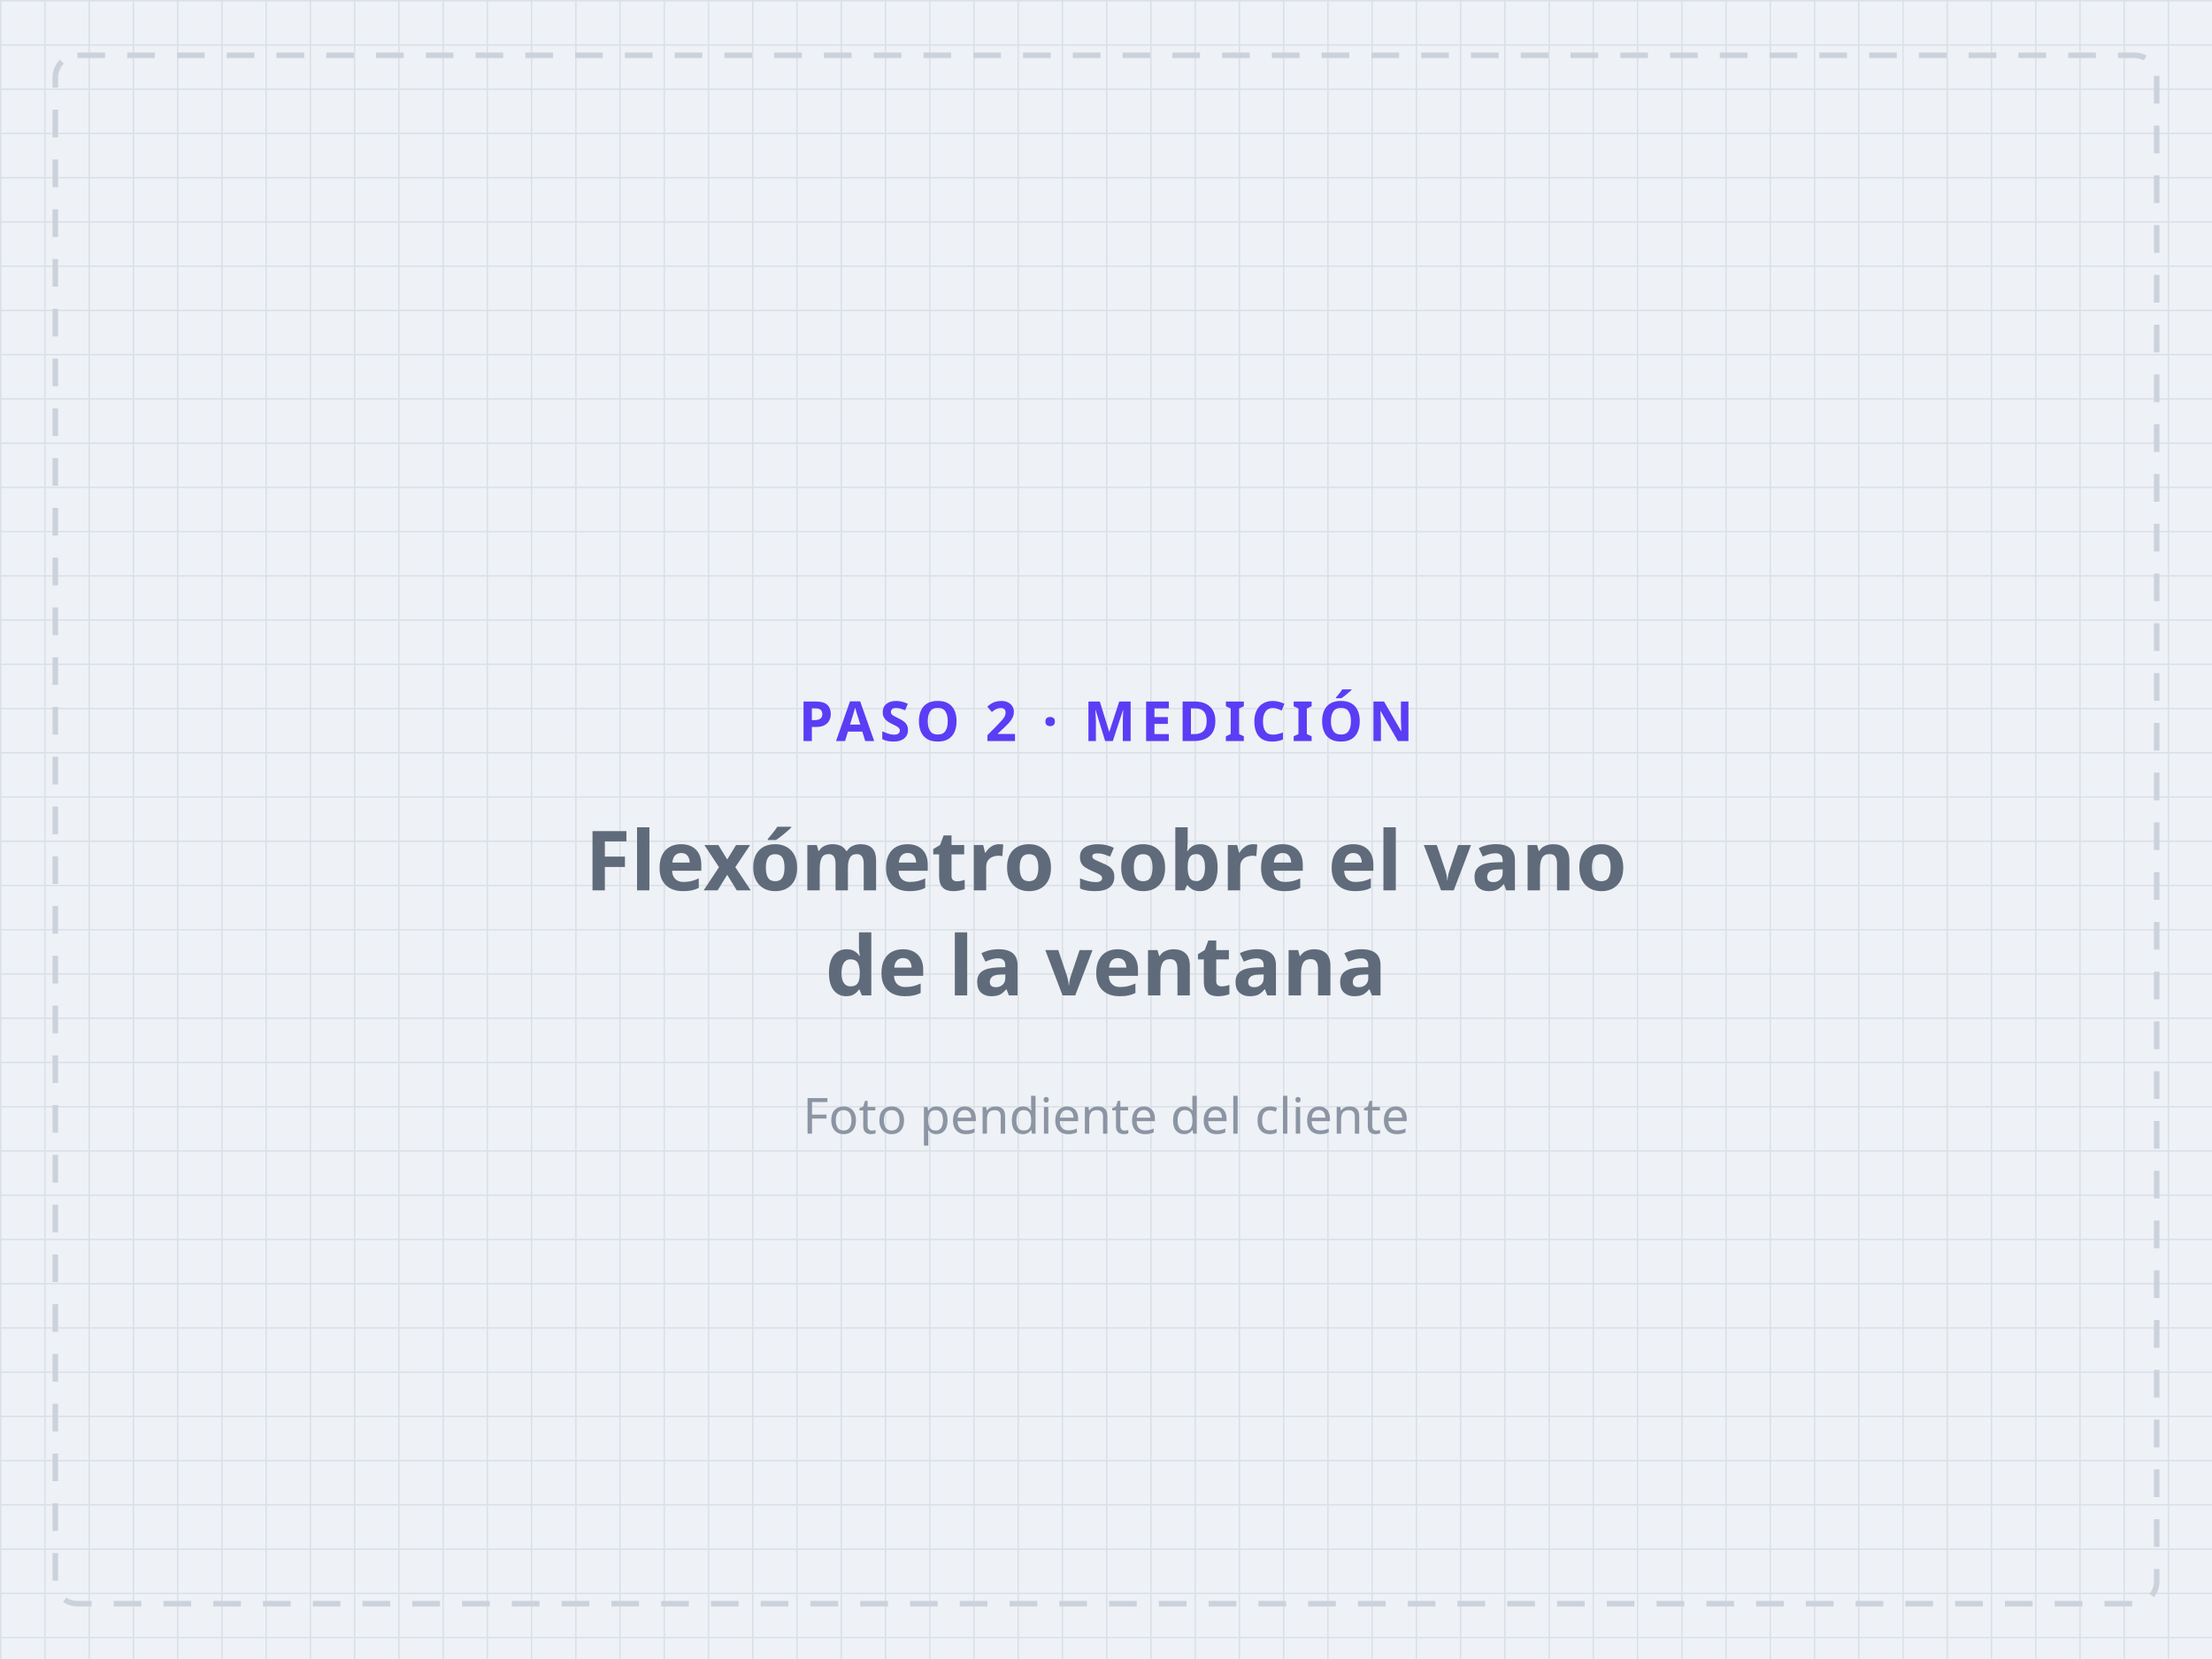
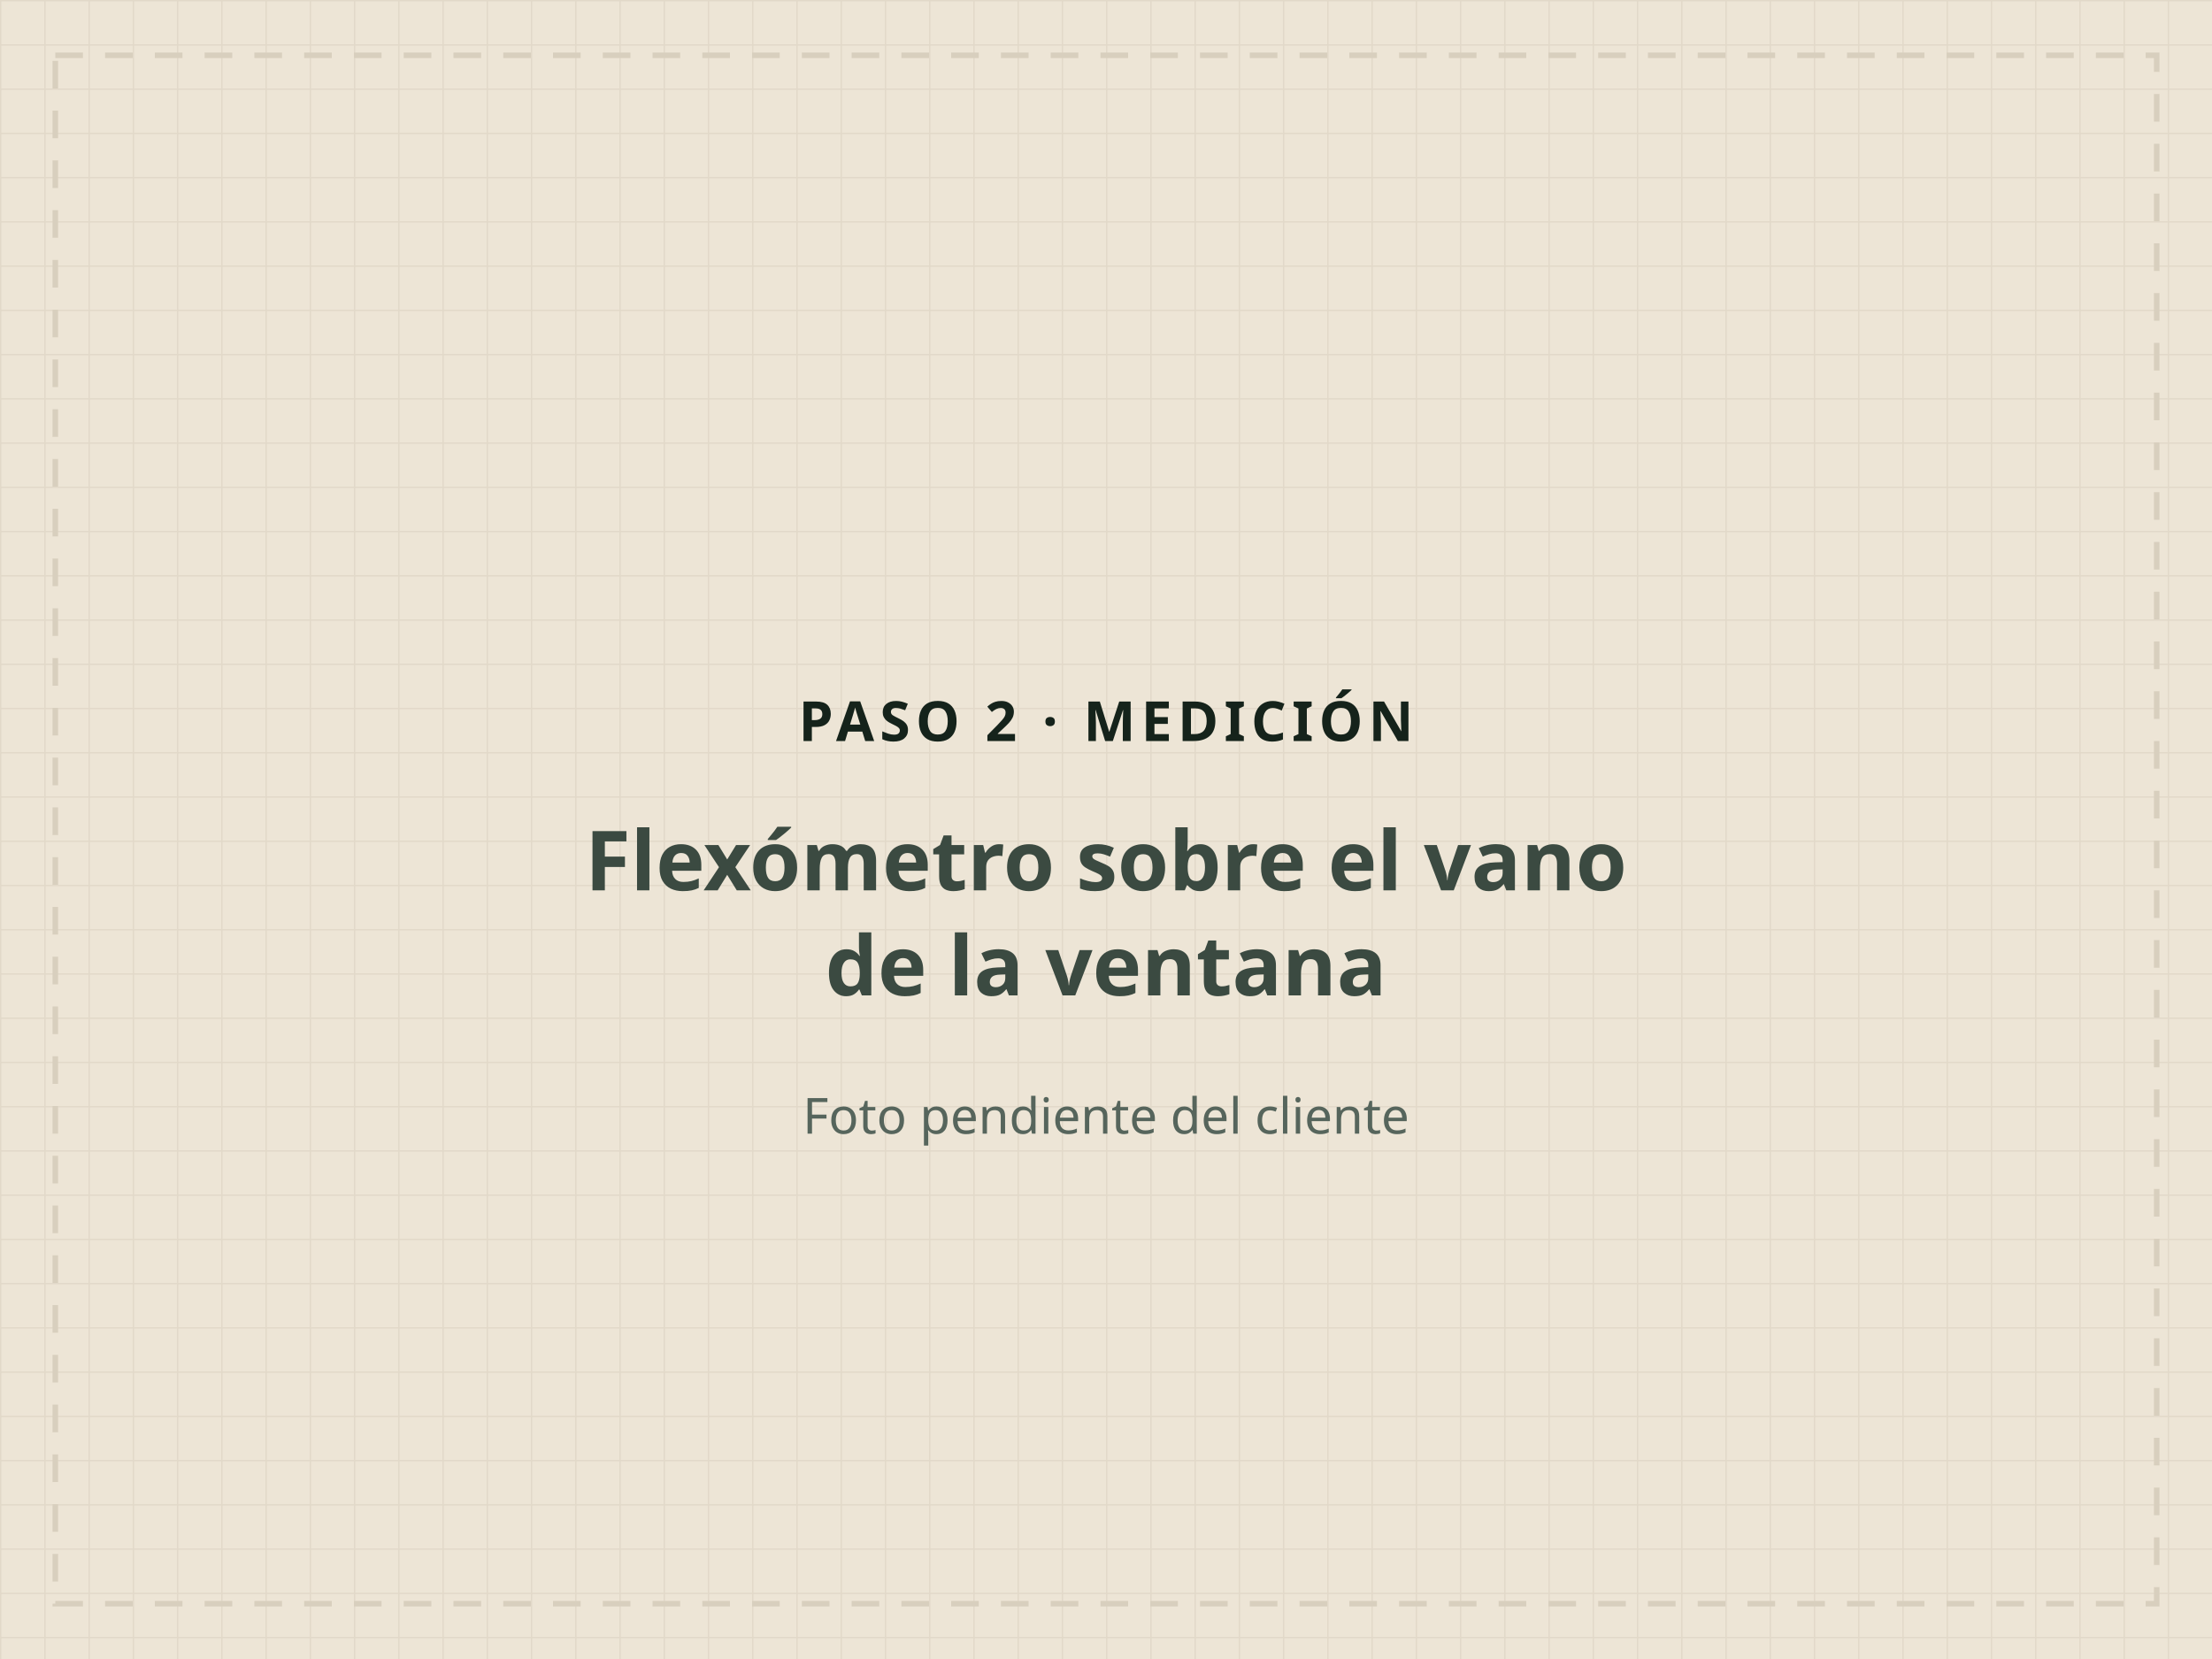
<svg xmlns="http://www.w3.org/2000/svg" viewBox="0 0 800 600" role="img" aria-label="Flexómetro sobre el vano de la ventana">
  <defs>
    <pattern id="mproceso2" width="16" height="16" patternUnits="userSpaceOnUse">
-       <path d="M16 0H0v16" fill="none" stroke="#cbd2dc" stroke-width="1" />
+       <path d="M16 0H0v16" fill="none" stroke="#d8cfbe" stroke-width="1" />
    </pattern>
  </defs>
-   <rect width="800" height="600" fill="#eef1f5" />
+   <rect width="800" height="600" fill="#ede5d6" />
  <rect width="800" height="600" fill="url(#mproceso2)" opacity="0.55" />
-   <rect x="20" y="20" width="760" height="560" fill="none" stroke="#cbd2dc" stroke-width="2" stroke-dasharray="10 8" rx="8" />
+   <rect x="20" y="20" width="760" height="560" fill="none" stroke="#d8cfbe" stroke-width="2" stroke-dasharray="10 8" rx="0" />
  <g text-anchor="middle" font-family="system-ui, sans-serif">
-     <text x="400" y="268" fill="#5b3df5" font-size="20" font-weight="700" letter-spacing="2">PASO 2 · MEDICIÓN</text>
-     <text x="400" y="322" fill="#5f6b7a" font-size="30" font-weight="600">Flexómetro sobre el vano</text>
-     <text x="400" y="360" fill="#5f6b7a" font-size="30" font-weight="600">de la ventana</text>
-     <text x="400" y="410" fill="#8b95a3" font-size="18">Foto pendiente del cliente</text>
+     <text x="400" y="268" fill="#15231b" font-size="20" font-weight="700" letter-spacing="2">PASO 2 · MEDICIÓN</text>
+     <text x="400" y="322" fill="#3b4a41" font-size="30" font-weight="600">Flexómetro sobre el vano</text>
+     <text x="400" y="360" fill="#3b4a41" font-size="30" font-weight="600">de la ventana</text>
+     <text x="400" y="410" fill="#56655c" font-size="18">Foto pendiente del cliente</text>
  </g>
</svg>
